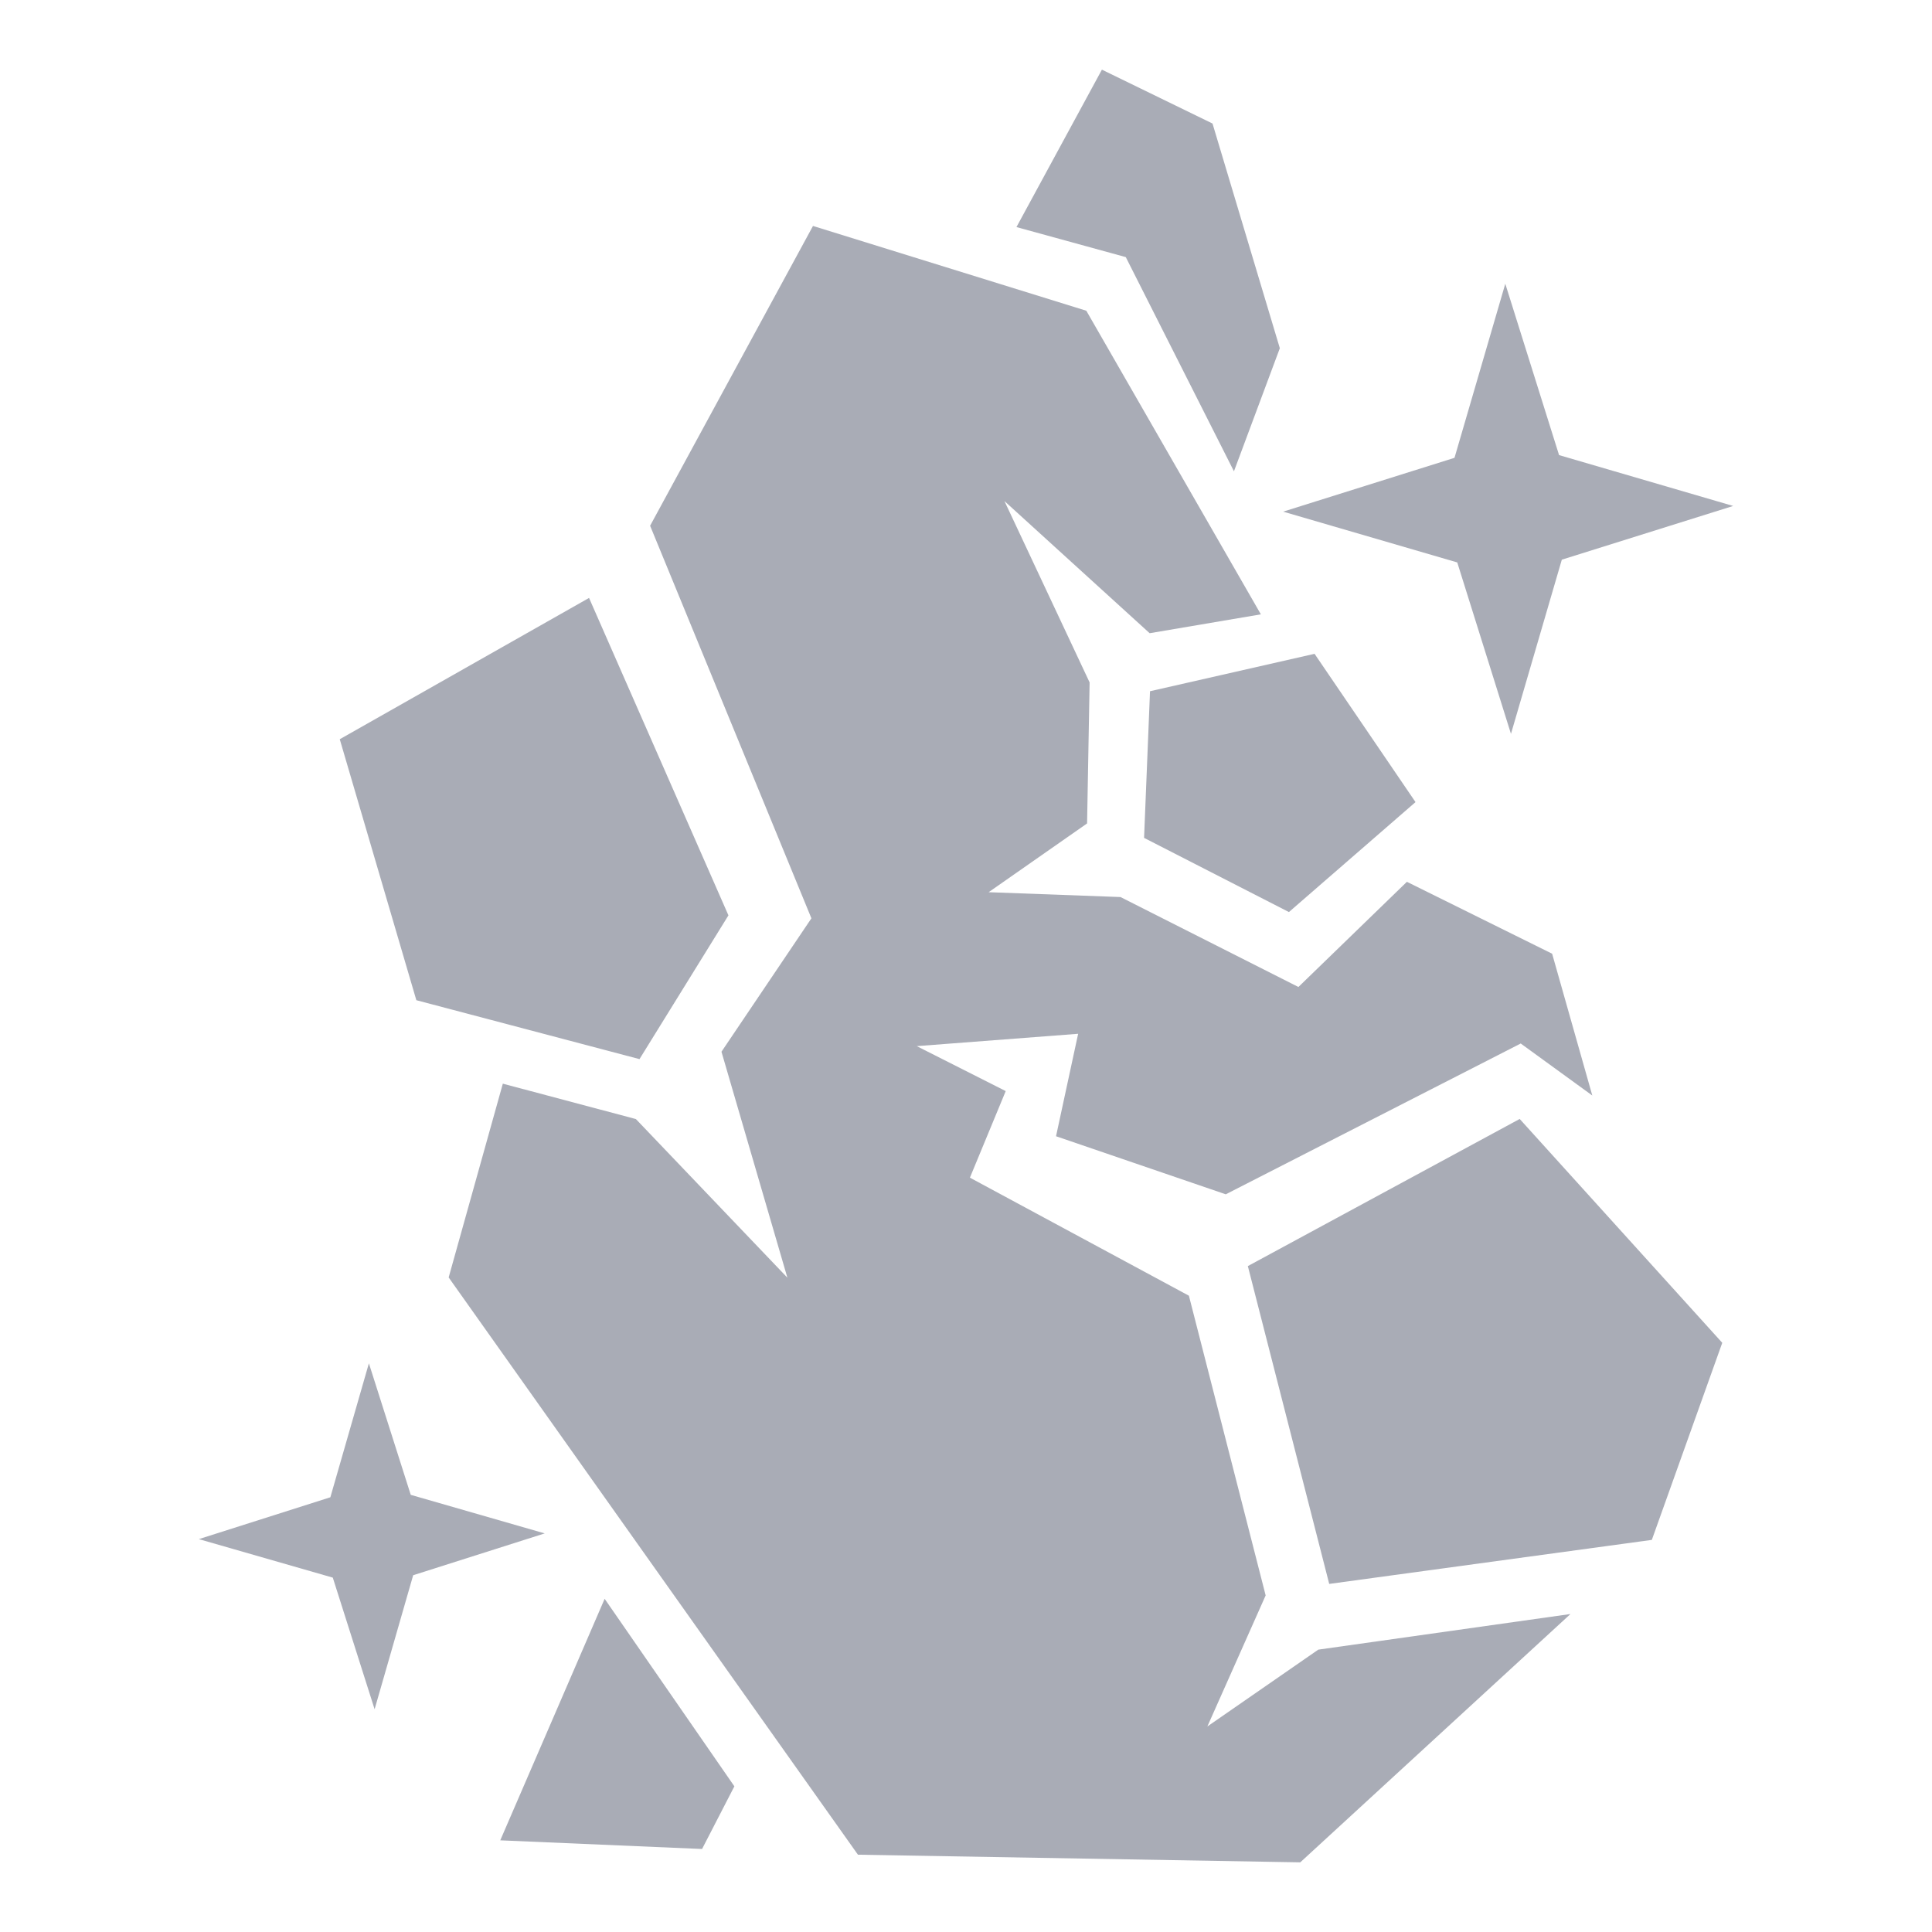
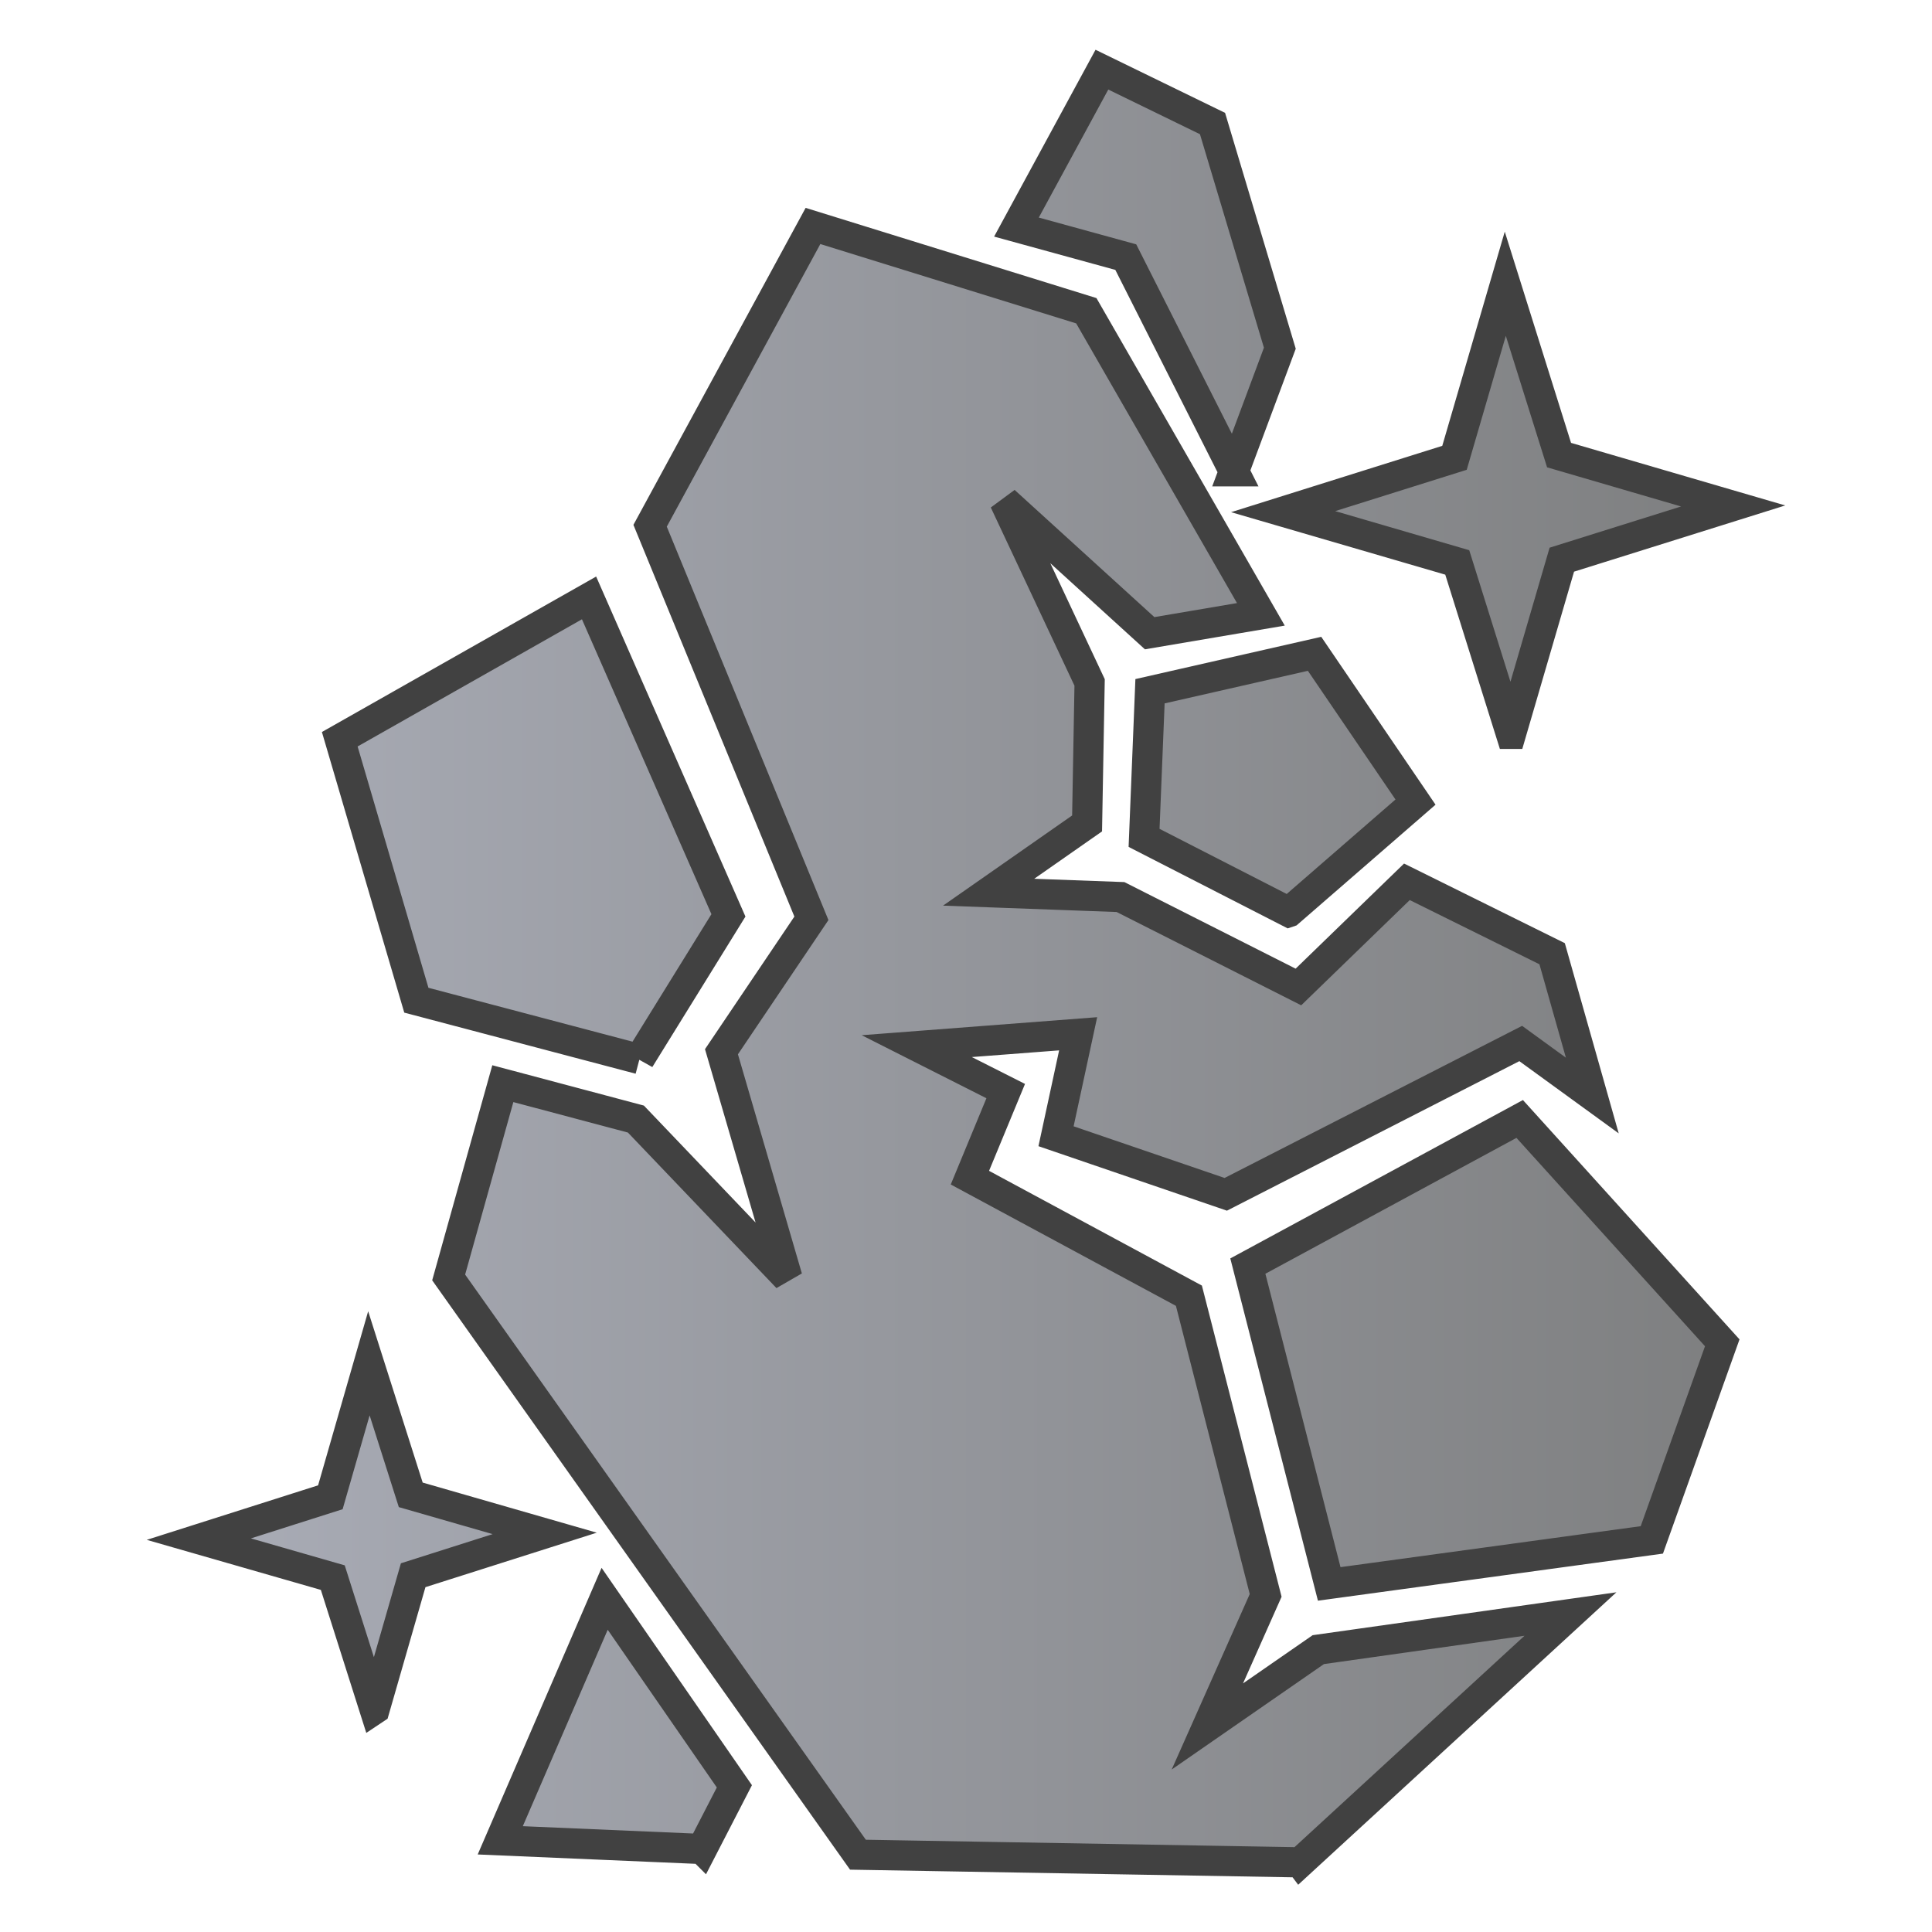
<svg xmlns="http://www.w3.org/2000/svg" viewBox="0 0 512 512" style="height: 512px; width: 512px;">
+   <defs>
+     <linearGradient id="faithtoken-ore-gradient-1">
+       <stop offset="0%" stop-color="#a9acb6" stop-opacity="1" />
+       <stop offset="100%" stop-color="#7e7f80" stop-opacity="1" />
+     </linearGradient>
+   </defs>
  <g class="" transform="translate(0,0)" style="">
-     <path d="M344.578 493.54l-117.214-2.024L118.9 338.536l14.355-51.353 35.264 9.38 40.145 42.033-17.467-59.874 23.836-35.358-42.748-104.034 43.165-79.45 72.434 22.468 46.26 80.46-29.474 5-38.478-35.017 22.568 48.064-.672 37.364-26.09 18.224 34.95 1.284 47.145 23.835 28.75-27.874 38.488 19.057 10.647 37.578-18.97-13.784-78.166 39.967-44.983-15.39 5.86-27.153-42.766 3.274 23.573 11.913-9.49 22.943 58.037 31.285 20.34 79.423-15.45 34.73 29.397-20.36 66.83-9.438-71.61 65.81zm-158.524-3.538l-53.48-2.296 27.663-64.006 34.38 49.695-8.563 16.607zm-86.78-37.04l-11.08-34.875-35.503-10.204 34.858-11.09 10.212-35.5 11.09 34.855 35.502 10.22-34.857 11.082-10.22 35.51zm252.983-33.208l-21.565-84.228 72.042-38.99 53.683 59.322-18.665 52.23-85.495 11.666zM169.47 280.677l-59.133-15.612-20.298-69.16 66.064-37.45 36.94 84.126-23.573 38.097zm172.106-38.972l-38.385-19.66 1.574-38.86 43.607-9.917 26.753 39.296-33.547 29.14zm58.845-47.23l-14.234-45.425-46.14-13.46 45.41-14.262 13.46-46.132 14.252 45.41 46.14 13.478-45.41 14.235-13.477 46.156zM327.01 124.9l-28.666-56.762-28.972-7.96 22.645-41.718 29.312 14.278 17.84 59.542-12.16 32.62z" fill="#a9acb6" fill-opacity="1" />
+     <path d="M344.578 493.54l-117.214-2.024L118.9 338.536l14.355-51.353 35.264 9.38 40.145 42.033-17.467-59.874 23.836-35.358-42.748-104.034 43.165-79.45 72.434 22.468 46.26 80.46-29.474 5-38.478-35.017 22.568 48.064-.672 37.364-26.09 18.224 34.95 1.284 47.145 23.835 28.75-27.874 38.488 19.057 10.647 37.578-18.97-13.784-78.166 39.967-44.983-15.39 5.86-27.153-42.766 3.274 23.573 11.913-9.49 22.943 58.037 31.285 20.34 79.423-15.45 34.73 29.397-20.36 66.83-9.438-71.61 65.81zm-158.524-3.538l-53.48-2.296 27.663-64.006 34.38 49.695-8.563 16.607zm-86.78-37.04l-11.08-34.875-35.503-10.204 34.858-11.09 10.212-35.5 11.09 34.855 35.502 10.22-34.857 11.082-10.22 35.51zm252.983-33.208l-21.565-84.228 72.042-38.99 53.683 59.322-18.665 52.23-85.495 11.666zM169.47 280.677l-59.133-15.612-20.298-69.16 66.064-37.45 36.94 84.126-23.573 38.097zm172.106-38.972l-38.385-19.66 1.574-38.86 43.607-9.917 26.753 39.296-33.547 29.14zm58.845-47.23l-14.234-45.425-46.14-13.46 45.41-14.262 13.46-46.132 14.252 45.41 46.14 13.478-45.41 14.235-13.477 46.156zM327.01 124.9l-28.666-56.762-28.972-7.96 22.645-41.718 29.312 14.278 17.84 59.542-12.16 32.62z" fill="url(#faithtoken-ore-gradient-1)" stroke="#414141" stroke-opacity="1" stroke-width="8" />
  </g>
</svg>
